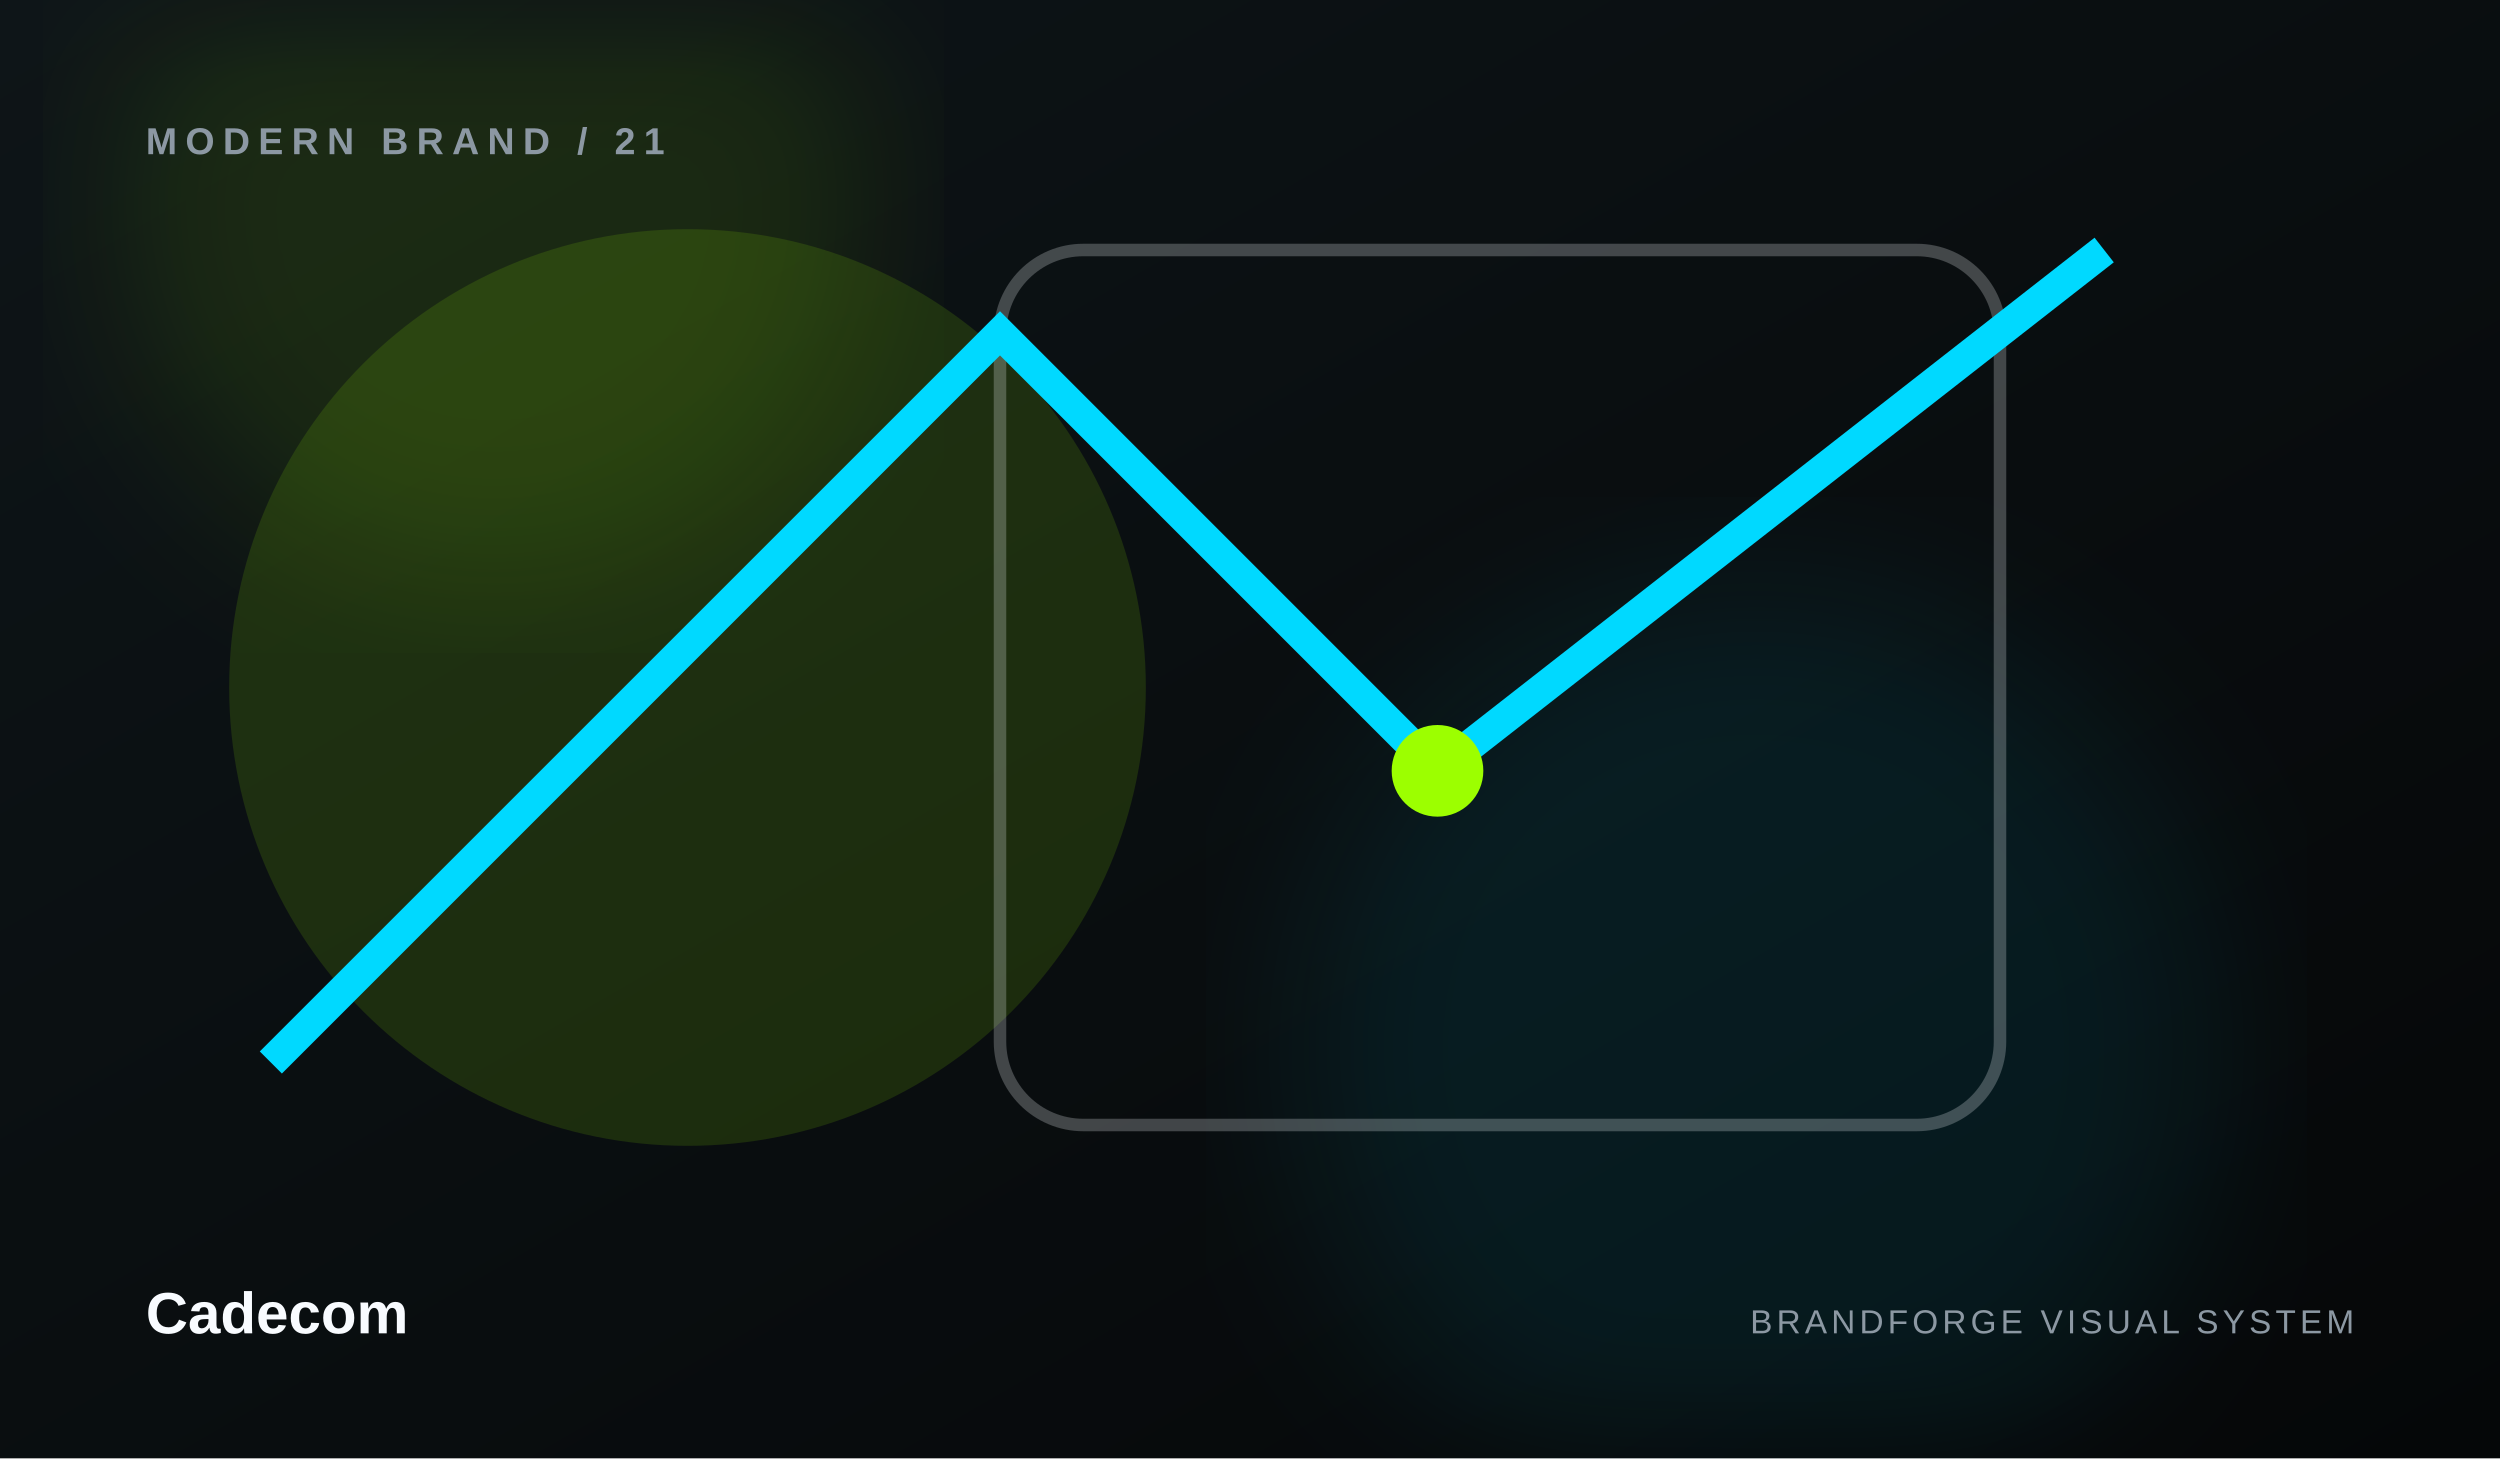
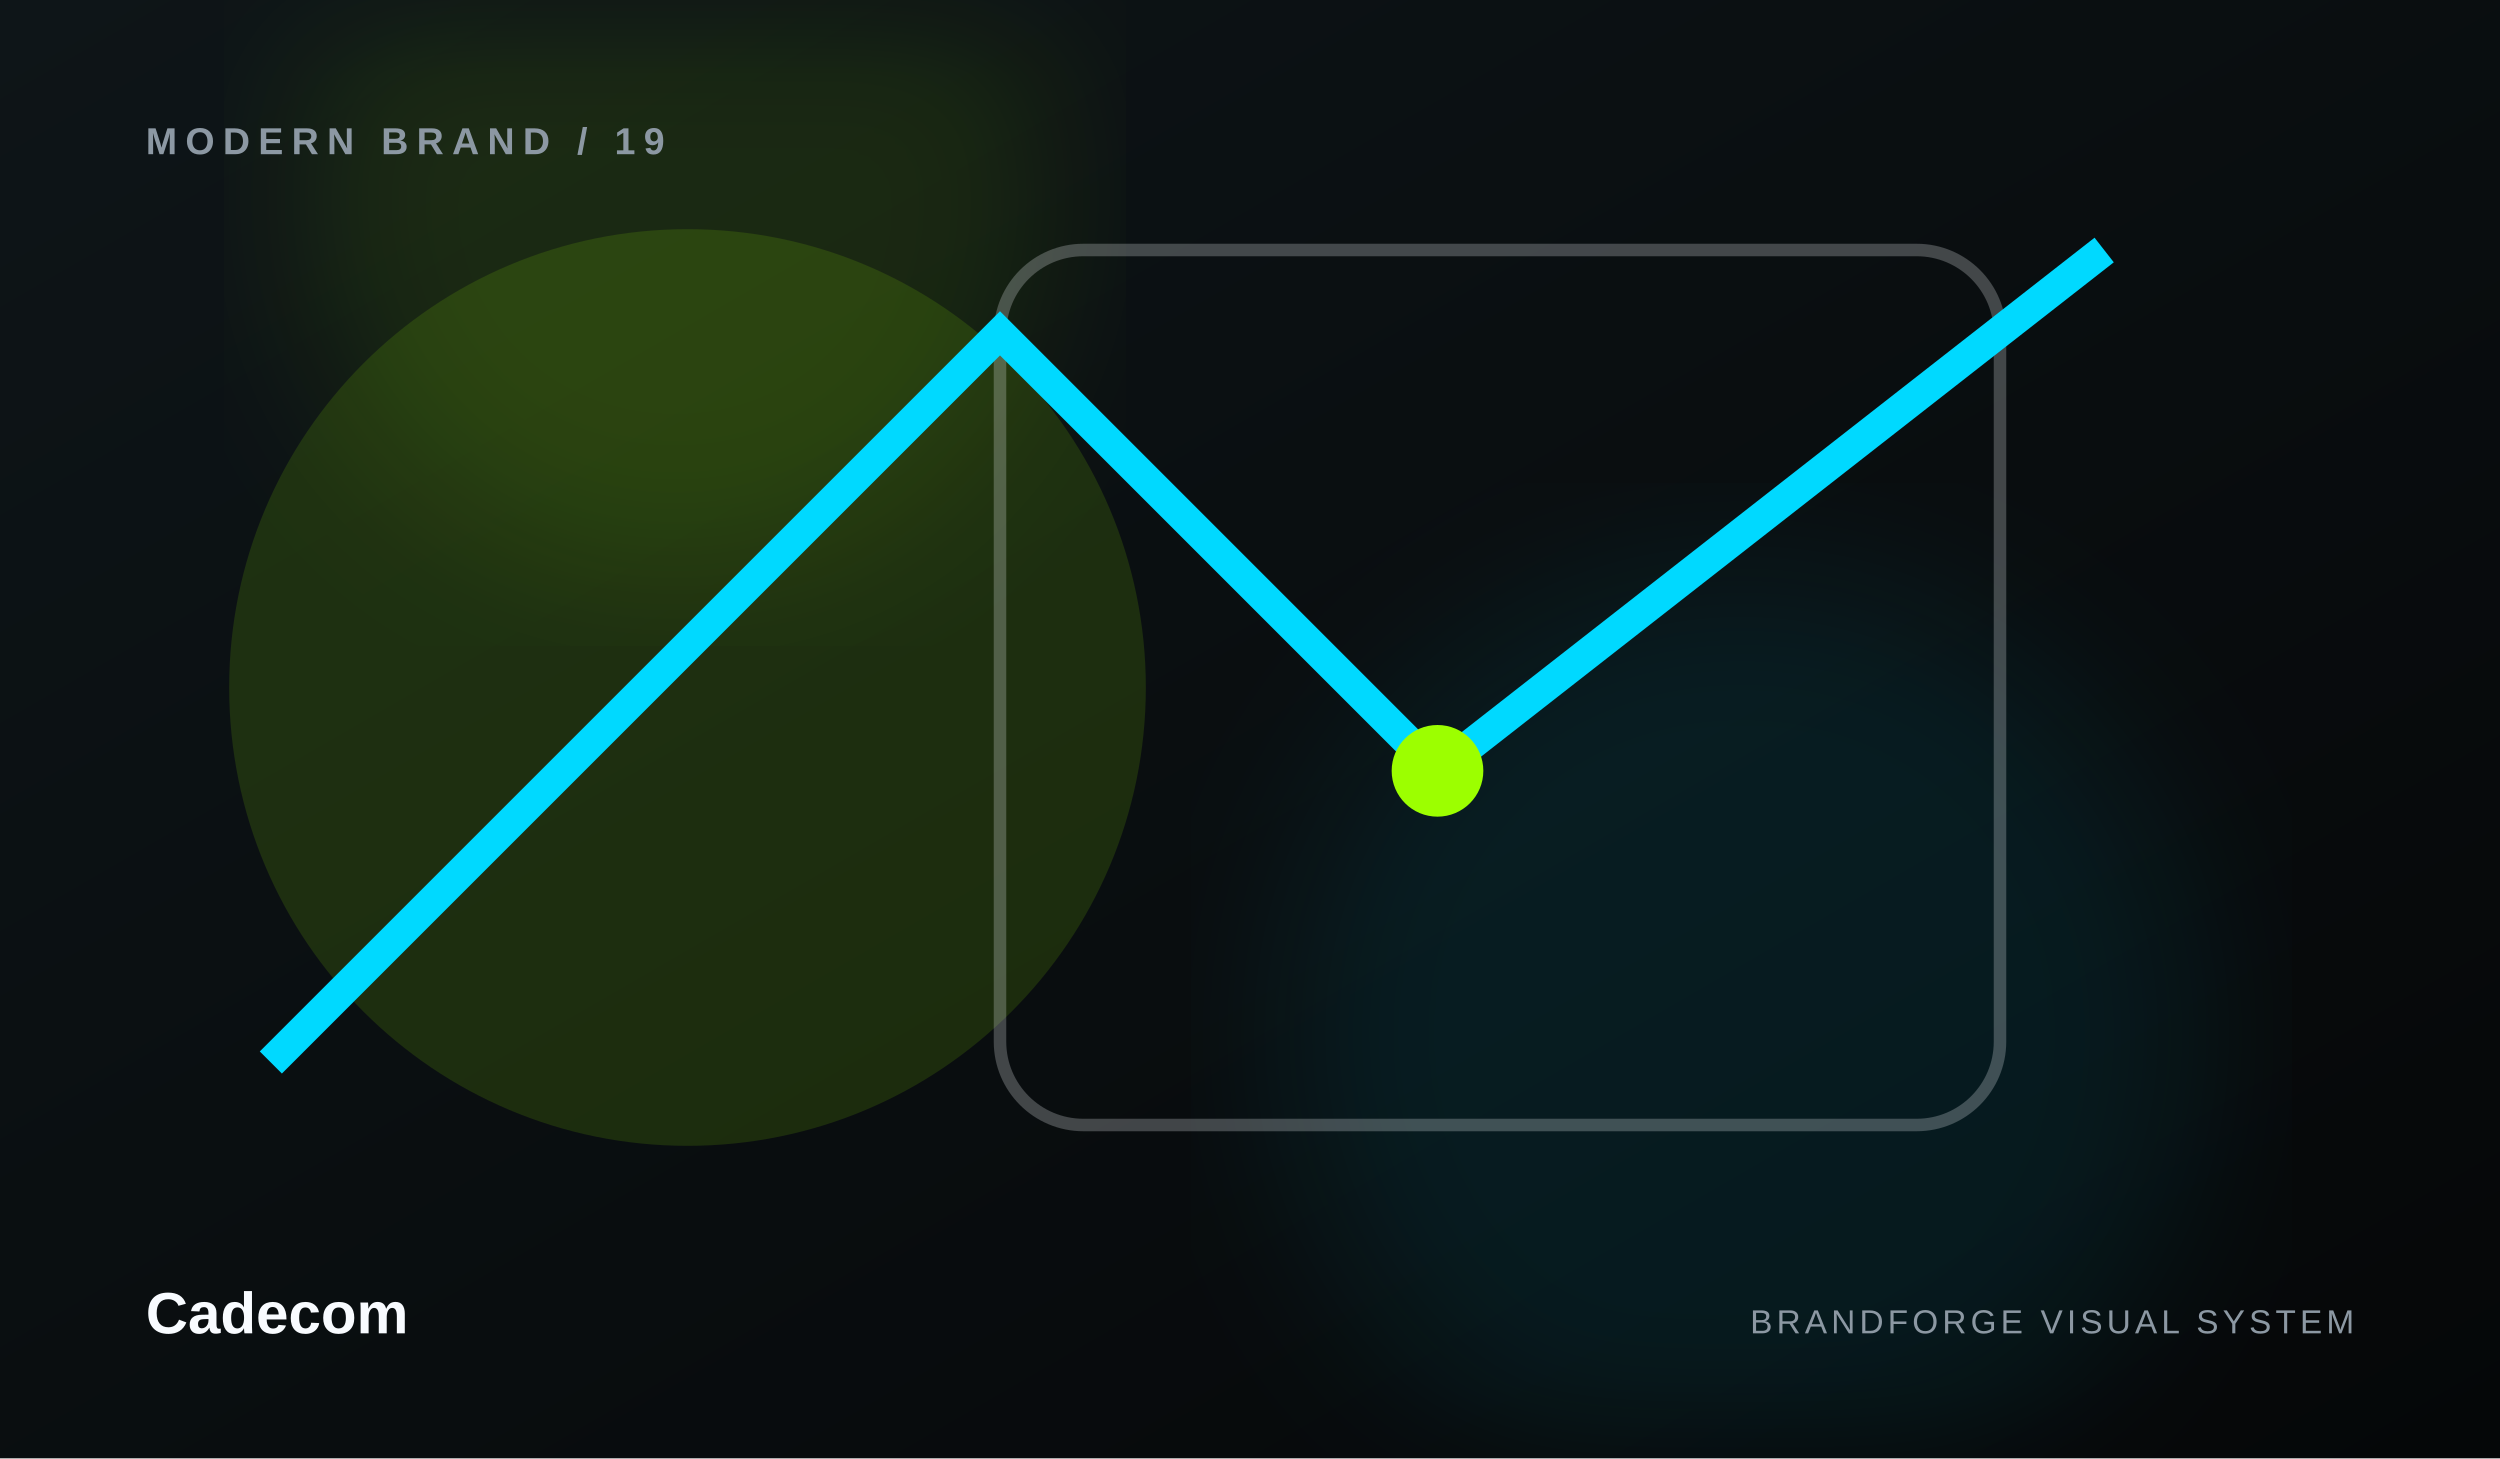
<svg xmlns="http://www.w3.org/2000/svg" viewBox="0 0 1200 700" role="img" aria-labelledby="title desc">
  <defs>
    <linearGradient id="g" x1="0" y1="0" x2="1" y2="1">
      <stop stop-color="#0e1518" />
      <stop offset="1" stop-color="#050708" />
    </linearGradient>
    <filter id="blur">
      <feGaussianBlur stdDeviation="38" />
    </filter>
  </defs>
  <rect width="1200" height="700" fill="url(#g)" />
-   <circle cx="237" cy="97" r="180" fill="#9cff00" opacity=".1" filter="url(#blur)" />
-   <circle cx="843" cy="503" r="220" fill="#00d9ff" opacity=".08" filter="url(#blur)" />
+   <circle cx="324" cy="94" r="180" fill="#9cff00" opacity=".1" filter="url(#blur)" />
+   <circle cx="836" cy="496" r="220" fill="#00d9ff" opacity=".08" filter="url(#blur)" />
  <g>
    <circle cx="330" cy="330" r="220" fill="#9cff00" opacity=".13" />
    <rect x="480" y="120" width="480" height="420" rx="40" fill="none" stroke="#f8fbff" stroke-opacity=".24" stroke-width="6" />
    <path d="M130 510L480 160l210 210 320-250" fill="none" stroke="#00d9ff" stroke-width="15" />
    <circle cx="690" cy="370" r="22" fill="#9cff00" />
  </g>
-   <text x="70" y="74" fill="#8c98a3" font-family="Arial, Helvetica, sans-serif" font-size="18" font-weight="700" letter-spacing="4">MODERN BRAND / 21</text>
+   <text x="70" y="74" fill="#8c98a3" font-family="Arial, Helvetica, sans-serif" font-size="18" font-weight="700" letter-spacing="4">MODERN BRAND / 19</text>
  <text x="70" y="640" fill="#f8fbff" font-family="Arial, Helvetica, sans-serif" font-size="28" font-weight="700">Cadecom</text>
  <text x="1130" y="640" text-anchor="end" fill="#8c98a3" font-family="Arial, Helvetica, sans-serif" font-size="16" letter-spacing="2">BRANDFORGE VISUAL SYSTEM</text>
</svg>
